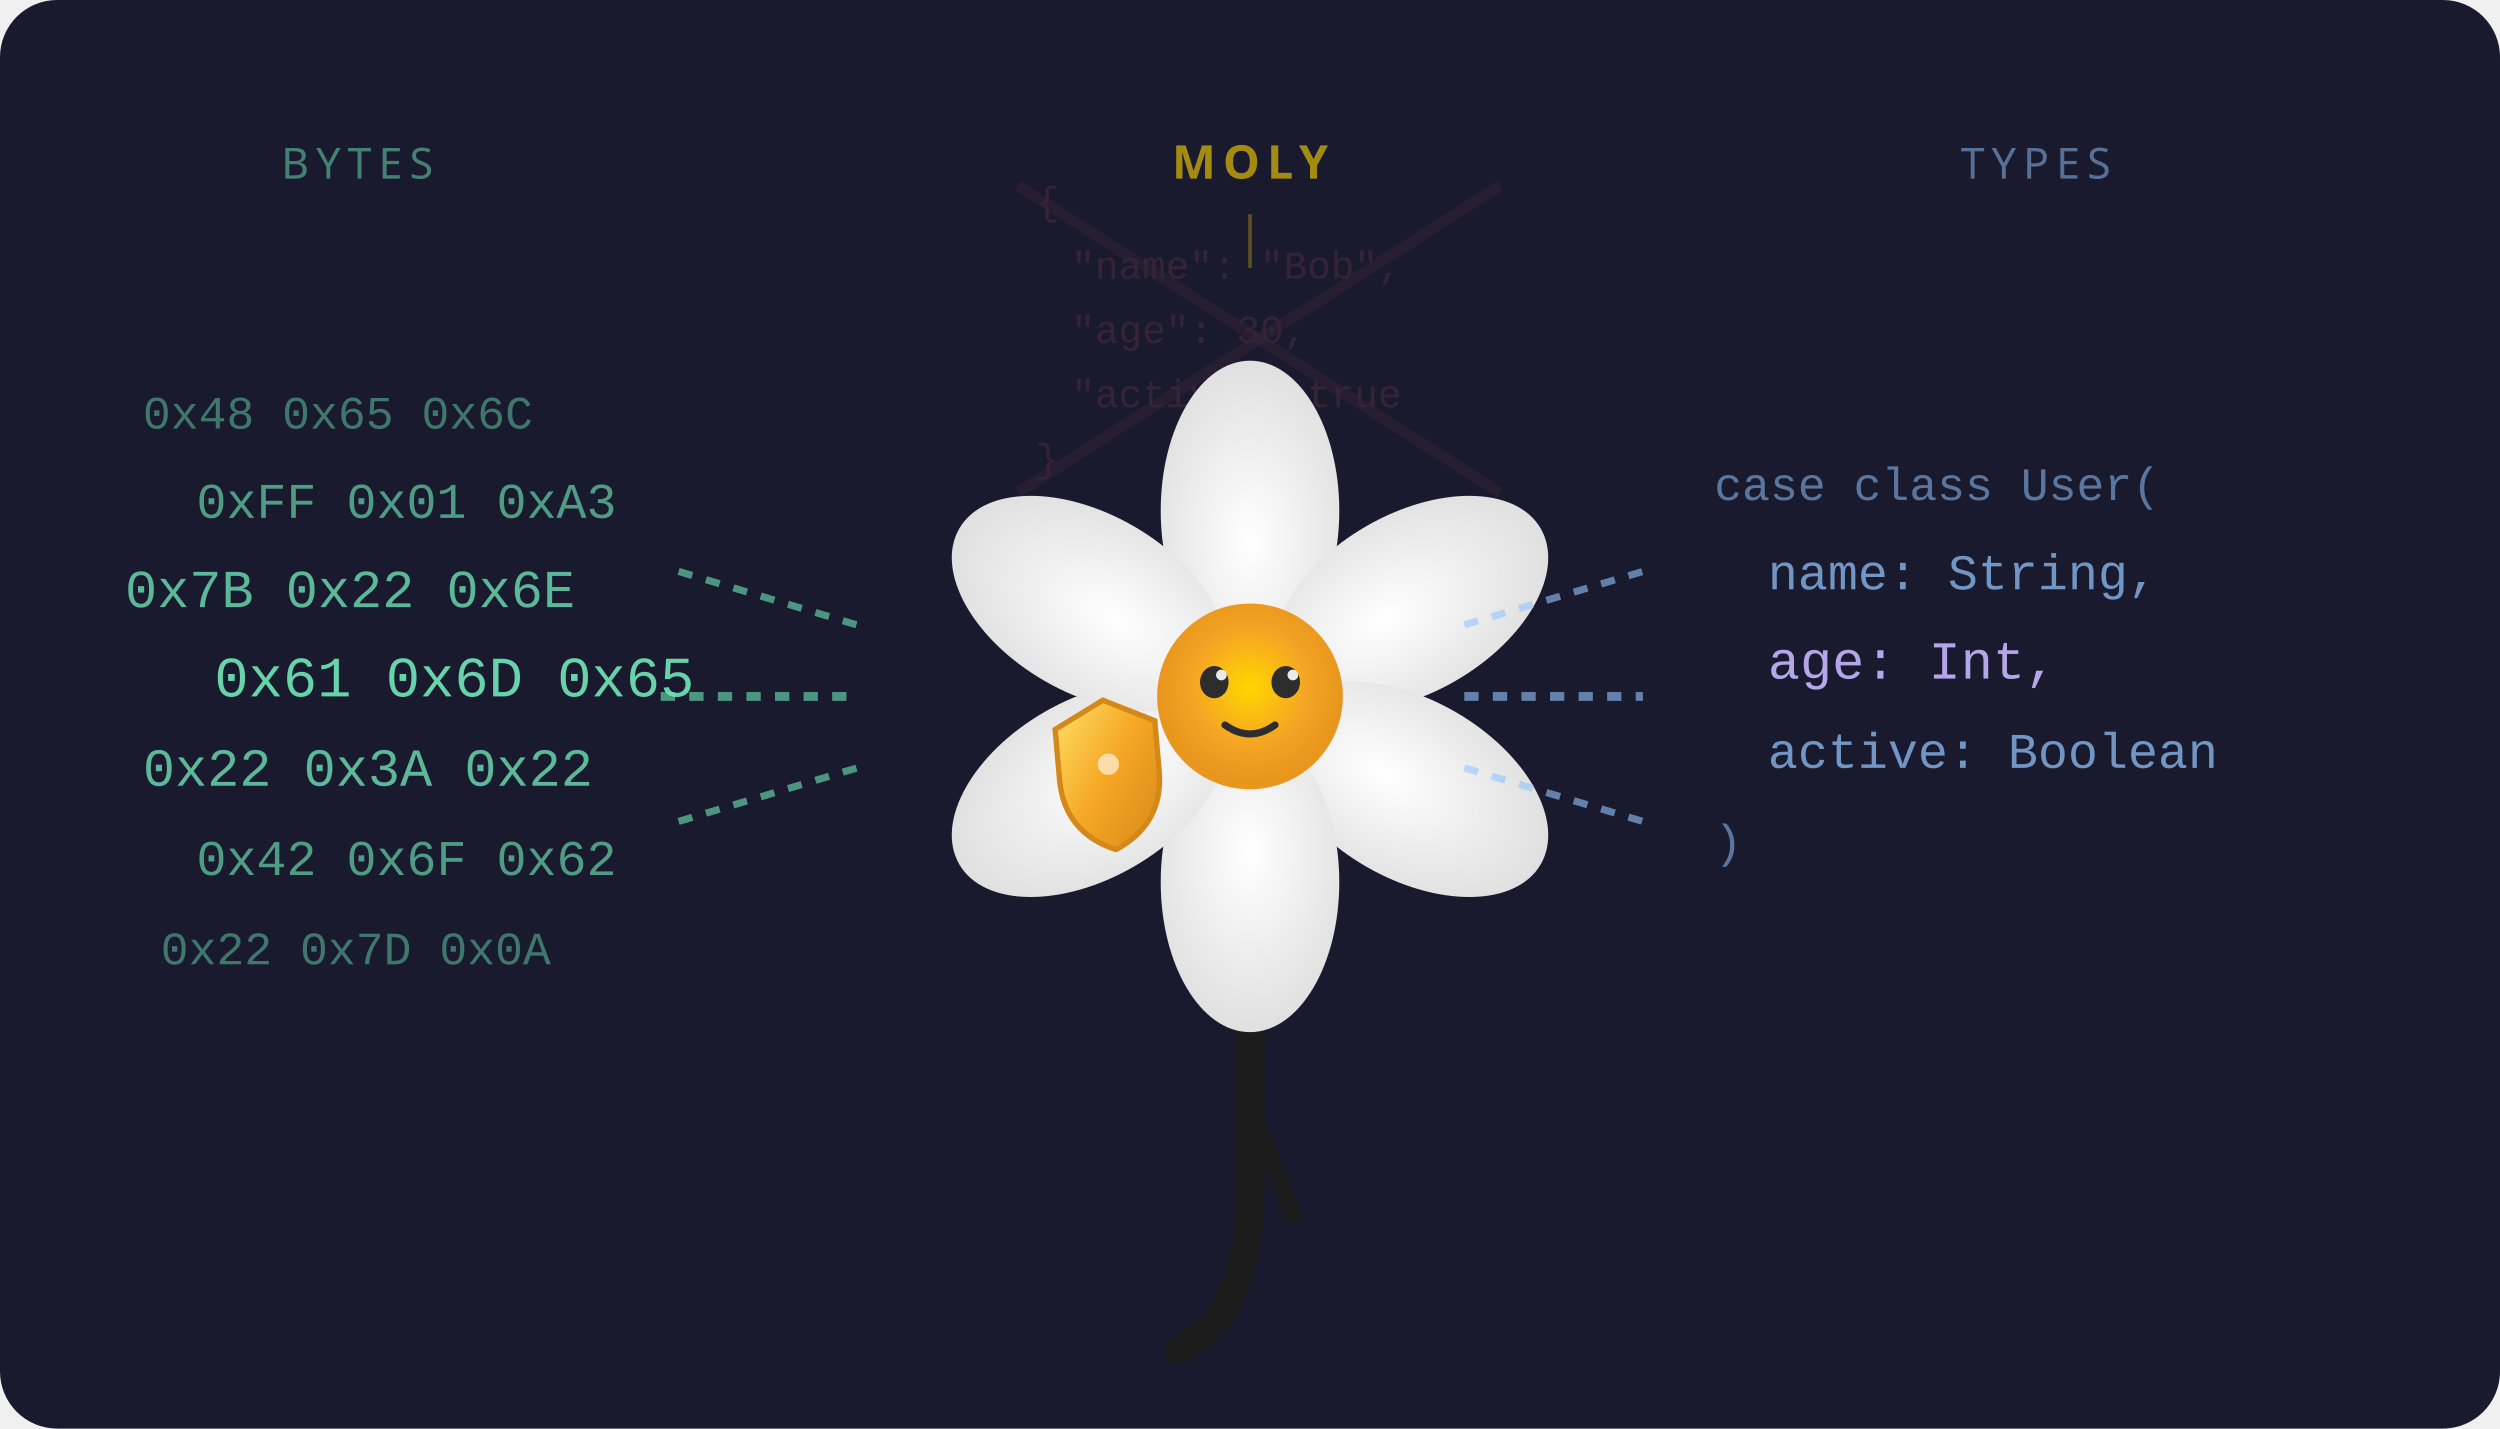
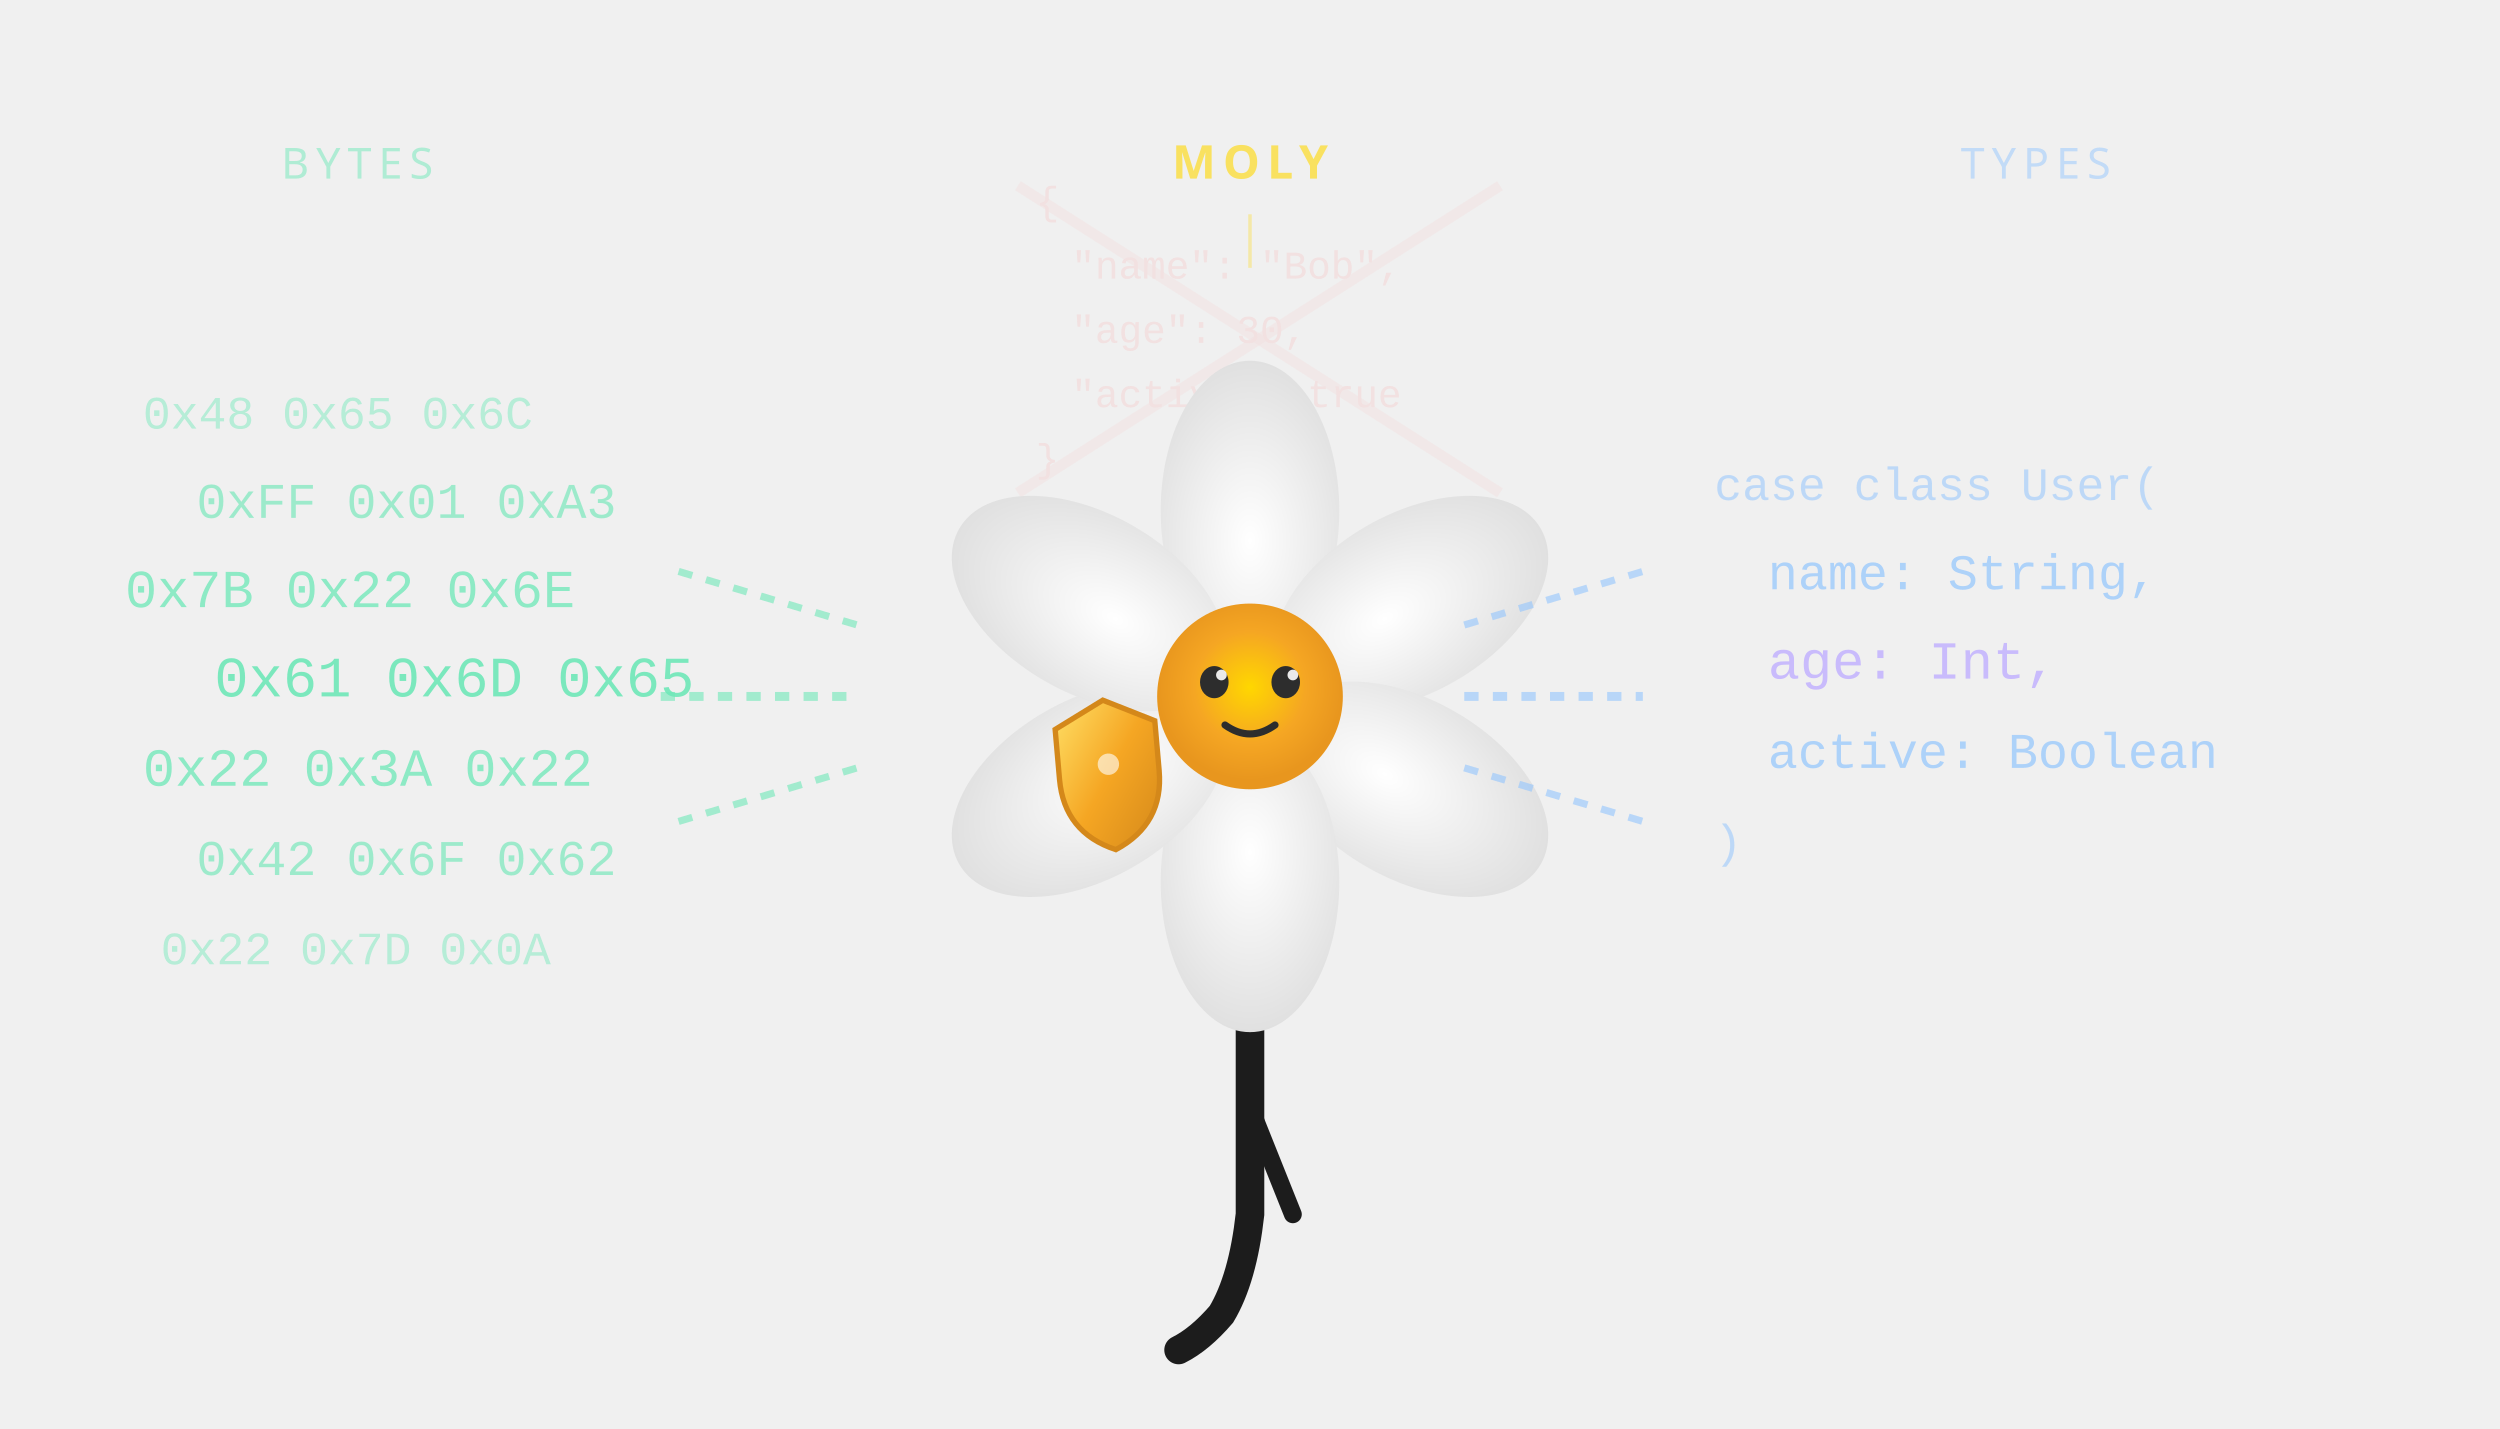
<svg xmlns="http://www.w3.org/2000/svg" viewBox="0 0 700 400" width="700" height="400">
  <defs>
    <radialGradient id="center-glow" cx="50%" cy="45%" r="50%">
      <stop offset="0%" stop-color="#FFD700" />
      <stop offset="60%" stop-color="#F5A623" />
      <stop offset="100%" stop-color="#E8961E" />
    </radialGradient>
    <radialGradient id="petal-grad" cx="50%" cy="60%" r="60%">
      <stop offset="0%" stop-color="#FFFFFF" />
      <stop offset="100%" stop-color="#E0E0E0" />
    </radialGradient>
    <linearGradient id="shield-grad" x1="0%" y1="0%" x2="100%" y2="100%">
      <stop offset="0%" stop-color="#FFE066" />
      <stop offset="50%" stop-color="#F5A623" />
      <stop offset="100%" stop-color="#D4881A" />
    </linearGradient>
    <filter id="glow">
      <feGaussianBlur stdDeviation="4" result="blur" />
      <feMerge>
        <feMergeNode in="blur" />
        <feMergeNode in="SourceGraphic" />
      </feMerge>
    </filter>
    <filter id="soft-shadow">
      <feDropShadow dx="0" dy="2" stdDeviation="3" flood-color="#000" flood-opacity="0.15" />
    </filter>
    <style>
      .code-text { font-family: 'Courier New', monospace; }
      .json-text { font-family: 'Courier New', monospace; }
    </style>
  </defs>
-   <rect width="700" height="400" fill="#1A1A2E" rx="16" />
  <g opacity="0.9">
    <text class="code-text" x="40" y="120" fill="#6EE7B7" font-size="13" opacity="0.5">0x48 0x65 0x6C</text>
    <text class="code-text" x="55" y="145" fill="#6EE7B7" font-size="14" opacity="0.7">0xFF 0x01 0xA3</text>
    <text class="code-text" x="35" y="170" fill="#6EE7B7" font-size="15" opacity="0.85">0x7B 0x22 0x6E</text>
    <text class="code-text" x="60" y="195" fill="#6EE7B7" font-size="16" opacity="1.0">0x61 0x6D 0x65</text>
    <text class="code-text" x="40" y="220" fill="#6EE7B7" font-size="15" opacity="0.85">0x22 0x3A 0x22</text>
    <text class="code-text" x="55" y="245" fill="#6EE7B7" font-size="14" opacity="0.7">0x42 0x6F 0x62</text>
    <text class="code-text" x="45" y="270" fill="#6EE7B7" font-size="13" opacity="0.5">0x22 0x7D 0x0A</text>
  </g>
  <g opacity="0.6">
    <path d="M190 160 L240 175" stroke="#6EE7B7" stroke-width="2" fill="none" stroke-dasharray="4 4">
      <animate attributeName="stroke-dashoffset" from="0" to="-8" dur="1s" repeatCount="indefinite" />
    </path>
    <path d="M185 195 L240 195" stroke="#6EE7B7" stroke-width="2.5" fill="none" stroke-dasharray="4 4">
      <animate attributeName="stroke-dashoffset" from="0" to="-8" dur="0.8s" repeatCount="indefinite" />
    </path>
    <path d="M190 230 L240 215" stroke="#6EE7B7" stroke-width="2" fill="none" stroke-dasharray="4 4">
      <animate attributeName="stroke-dashoffset" from="0" to="-8" dur="1.1s" repeatCount="indefinite" />
    </path>
  </g>
  <g transform="translate(290, 60)" opacity="0.12">
    <text class="json-text" x="0" y="0" fill="#FF6B6B" font-size="11">{</text>
    <text class="json-text" x="10" y="18" fill="#FF6B6B" font-size="11">"name": "Bob",</text>
    <text class="json-text" x="10" y="36" fill="#FF6B6B" font-size="11">"age": 30,</text>
    <text class="json-text" x="10" y="54" fill="#FF6B6B" font-size="11">"active": true</text>
    <text class="json-text" x="0" y="72" fill="#FF6B6B" font-size="11">}</text>
    <line x1="-5" y1="-8" x2="130" y2="78" stroke="#FF6B6B" stroke-width="3" opacity="0.5" />
    <line x1="130" y1="-8" x2="-5" y2="78" stroke="#FF6B6B" stroke-width="3" opacity="0.5" />
  </g>
  <g filter="soft-shadow">
    <path d="M350 265 L350 340 Q348 358 342 368 Q336 375 330 378" stroke="#1C1C1C" stroke-width="8" fill="none" stroke-linecap="round" />
    <path d="M350 310 Q356 325 362 340" stroke="#1C1C1C" stroke-width="5" fill="none" stroke-linecap="round" />
    <g transform="translate(350, 195)">
      <ellipse cx="0" cy="-52" rx="25" ry="42" fill="url(#petal-grad)" transform="rotate(0)" />
      <ellipse cx="0" cy="-52" rx="25" ry="42" fill="url(#petal-grad)" transform="rotate(60)" />
      <ellipse cx="0" cy="-52" rx="25" ry="42" fill="url(#petal-grad)" transform="rotate(120)" />
      <ellipse cx="0" cy="-52" rx="25" ry="42" fill="url(#petal-grad)" transform="rotate(180)" />
      <ellipse cx="0" cy="-52" rx="25" ry="42" fill="url(#petal-grad)" transform="rotate(240)" />
      <ellipse cx="0" cy="-52" rx="25" ry="42" fill="url(#petal-grad)" transform="rotate(300)" />
    </g>
    <circle cx="350" cy="195" r="26" fill="url(#center-glow)" filter="glow" />
    <ellipse cx="340" cy="191" rx="4" ry="4.5" fill="#2D2D2D" />
    <ellipse cx="360" cy="191" rx="4" ry="4.5" fill="#2D2D2D" />
    <circle cx="342" cy="189" r="1.5" fill="#FFF" opacity="0.9" />
    <circle cx="362" cy="189" r="1.5" fill="#FFF" opacity="0.9" />
    <path d="M343 203 Q350 208 357 203" stroke="#2D2D2D" stroke-width="2" fill="none" stroke-linecap="round" />
    <g transform="translate(310, 210) rotate(-5)">
      <path d="M0 -14 L14 -7 L14 7 Q14 22 0 28 Q-14 22 -14 7 L-14 -7 Z" fill="url(#shield-grad)" stroke="#D4881A" stroke-width="1.5" />
      <circle cx="0" cy="4" r="3" fill="#FFF" opacity="0.6" />
    </g>
  </g>
  <g opacity="0.6">
    <path d="M410 175 L460 160" stroke="#93C5FD" stroke-width="2" fill="none" stroke-dasharray="4 4">
      <animate attributeName="stroke-dashoffset" from="0" to="-8" dur="1s" repeatCount="indefinite" />
    </path>
    <path d="M410 195 L460 195" stroke="#93C5FD" stroke-width="2.5" fill="none" stroke-dasharray="4 4">
      <animate attributeName="stroke-dashoffset" from="0" to="-8" dur="0.8s" repeatCount="indefinite" />
    </path>
    <path d="M410 215 L460 230" stroke="#93C5FD" stroke-width="2" fill="none" stroke-dasharray="4 4">
      <animate attributeName="stroke-dashoffset" from="0" to="-8" dur="1.1s" repeatCount="indefinite" />
    </path>
  </g>
  <g opacity="0.9">
    <text class="code-text" x="480" y="140" fill="#93C5FD" font-size="13" opacity="0.6">case class User(</text>
    <text class="code-text" x="495" y="165" fill="#93C5FD" font-size="14" opacity="0.8">name: String,</text>
    <text class="code-text" x="495" y="190" fill="#C4B5FD" font-size="15" opacity="1.0">age: Int,</text>
    <text class="code-text" x="495" y="215" fill="#93C5FD" font-size="14" opacity="0.8">active: Boolean</text>
    <text class="code-text" x="480" y="240" fill="#93C5FD" font-size="13" opacity="0.6">)</text>
  </g>
  <text x="100" y="50" fill="#6EE7B7" font-family="sans-serif" font-size="12" text-anchor="middle" opacity="0.5" letter-spacing="2">BYTES</text>
  <text x="350" y="50" fill="#FFD700" font-family="sans-serif" font-size="13" text-anchor="middle" opacity="0.6" letter-spacing="2" font-weight="bold">MOLY</text>
  <text x="570" y="50" fill="#93C5FD" font-family="sans-serif" font-size="12" text-anchor="middle" opacity="0.5" letter-spacing="2">TYPES</text>
  <line x1="350" y1="60" x2="350" y2="75" stroke="#FFD700" stroke-width="1" opacity="0.3" />
</svg>
